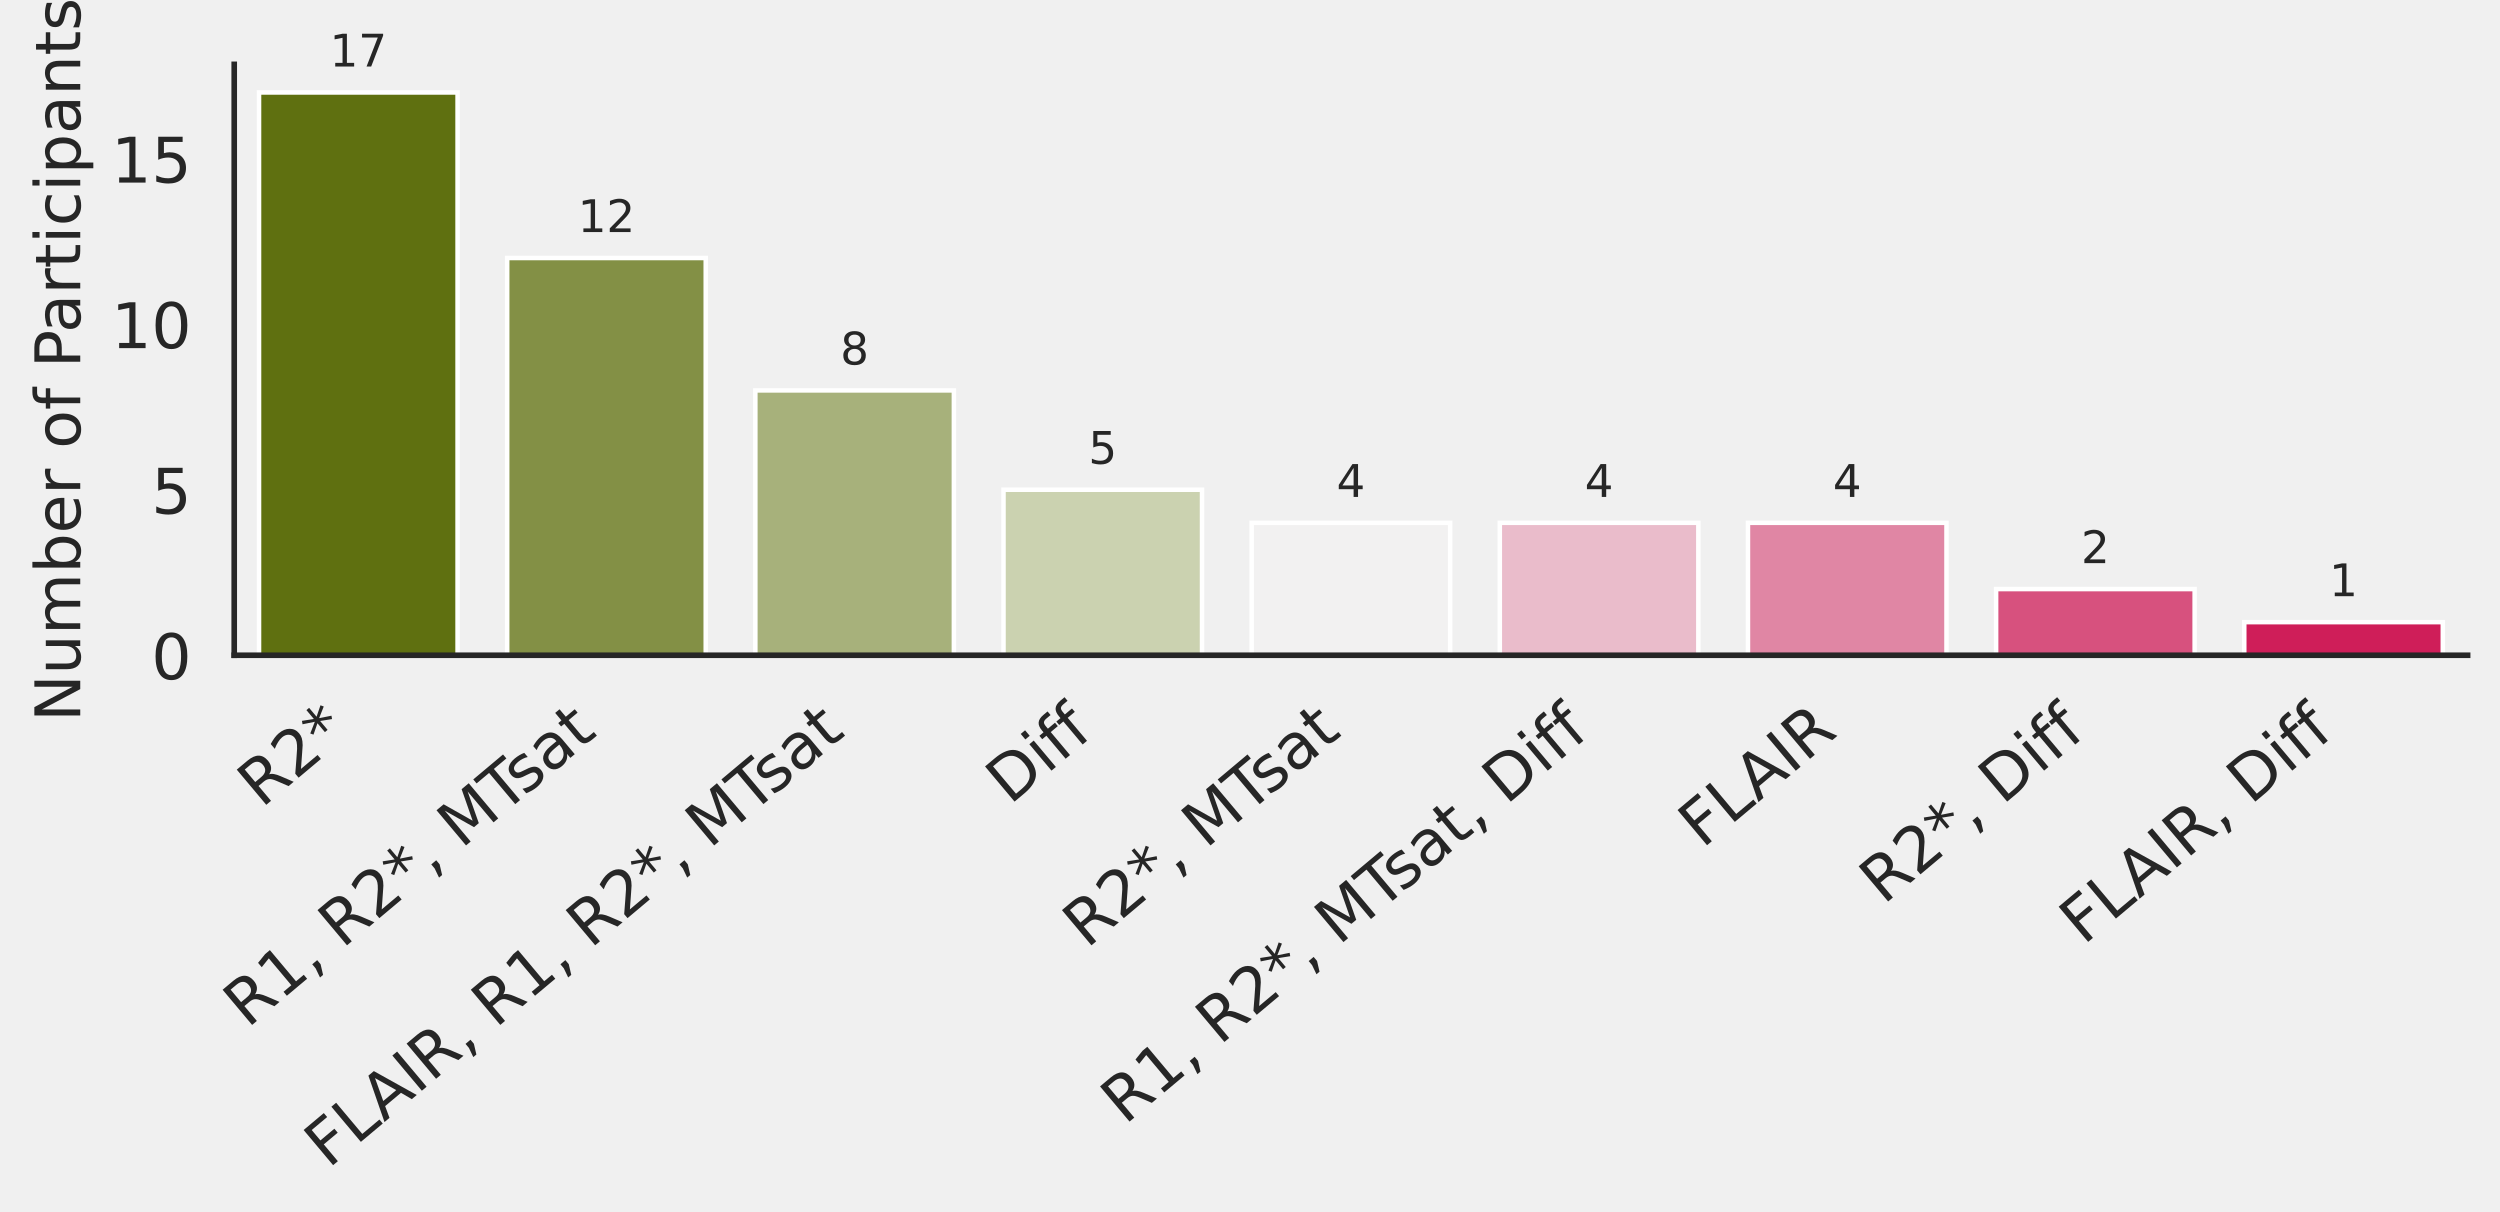
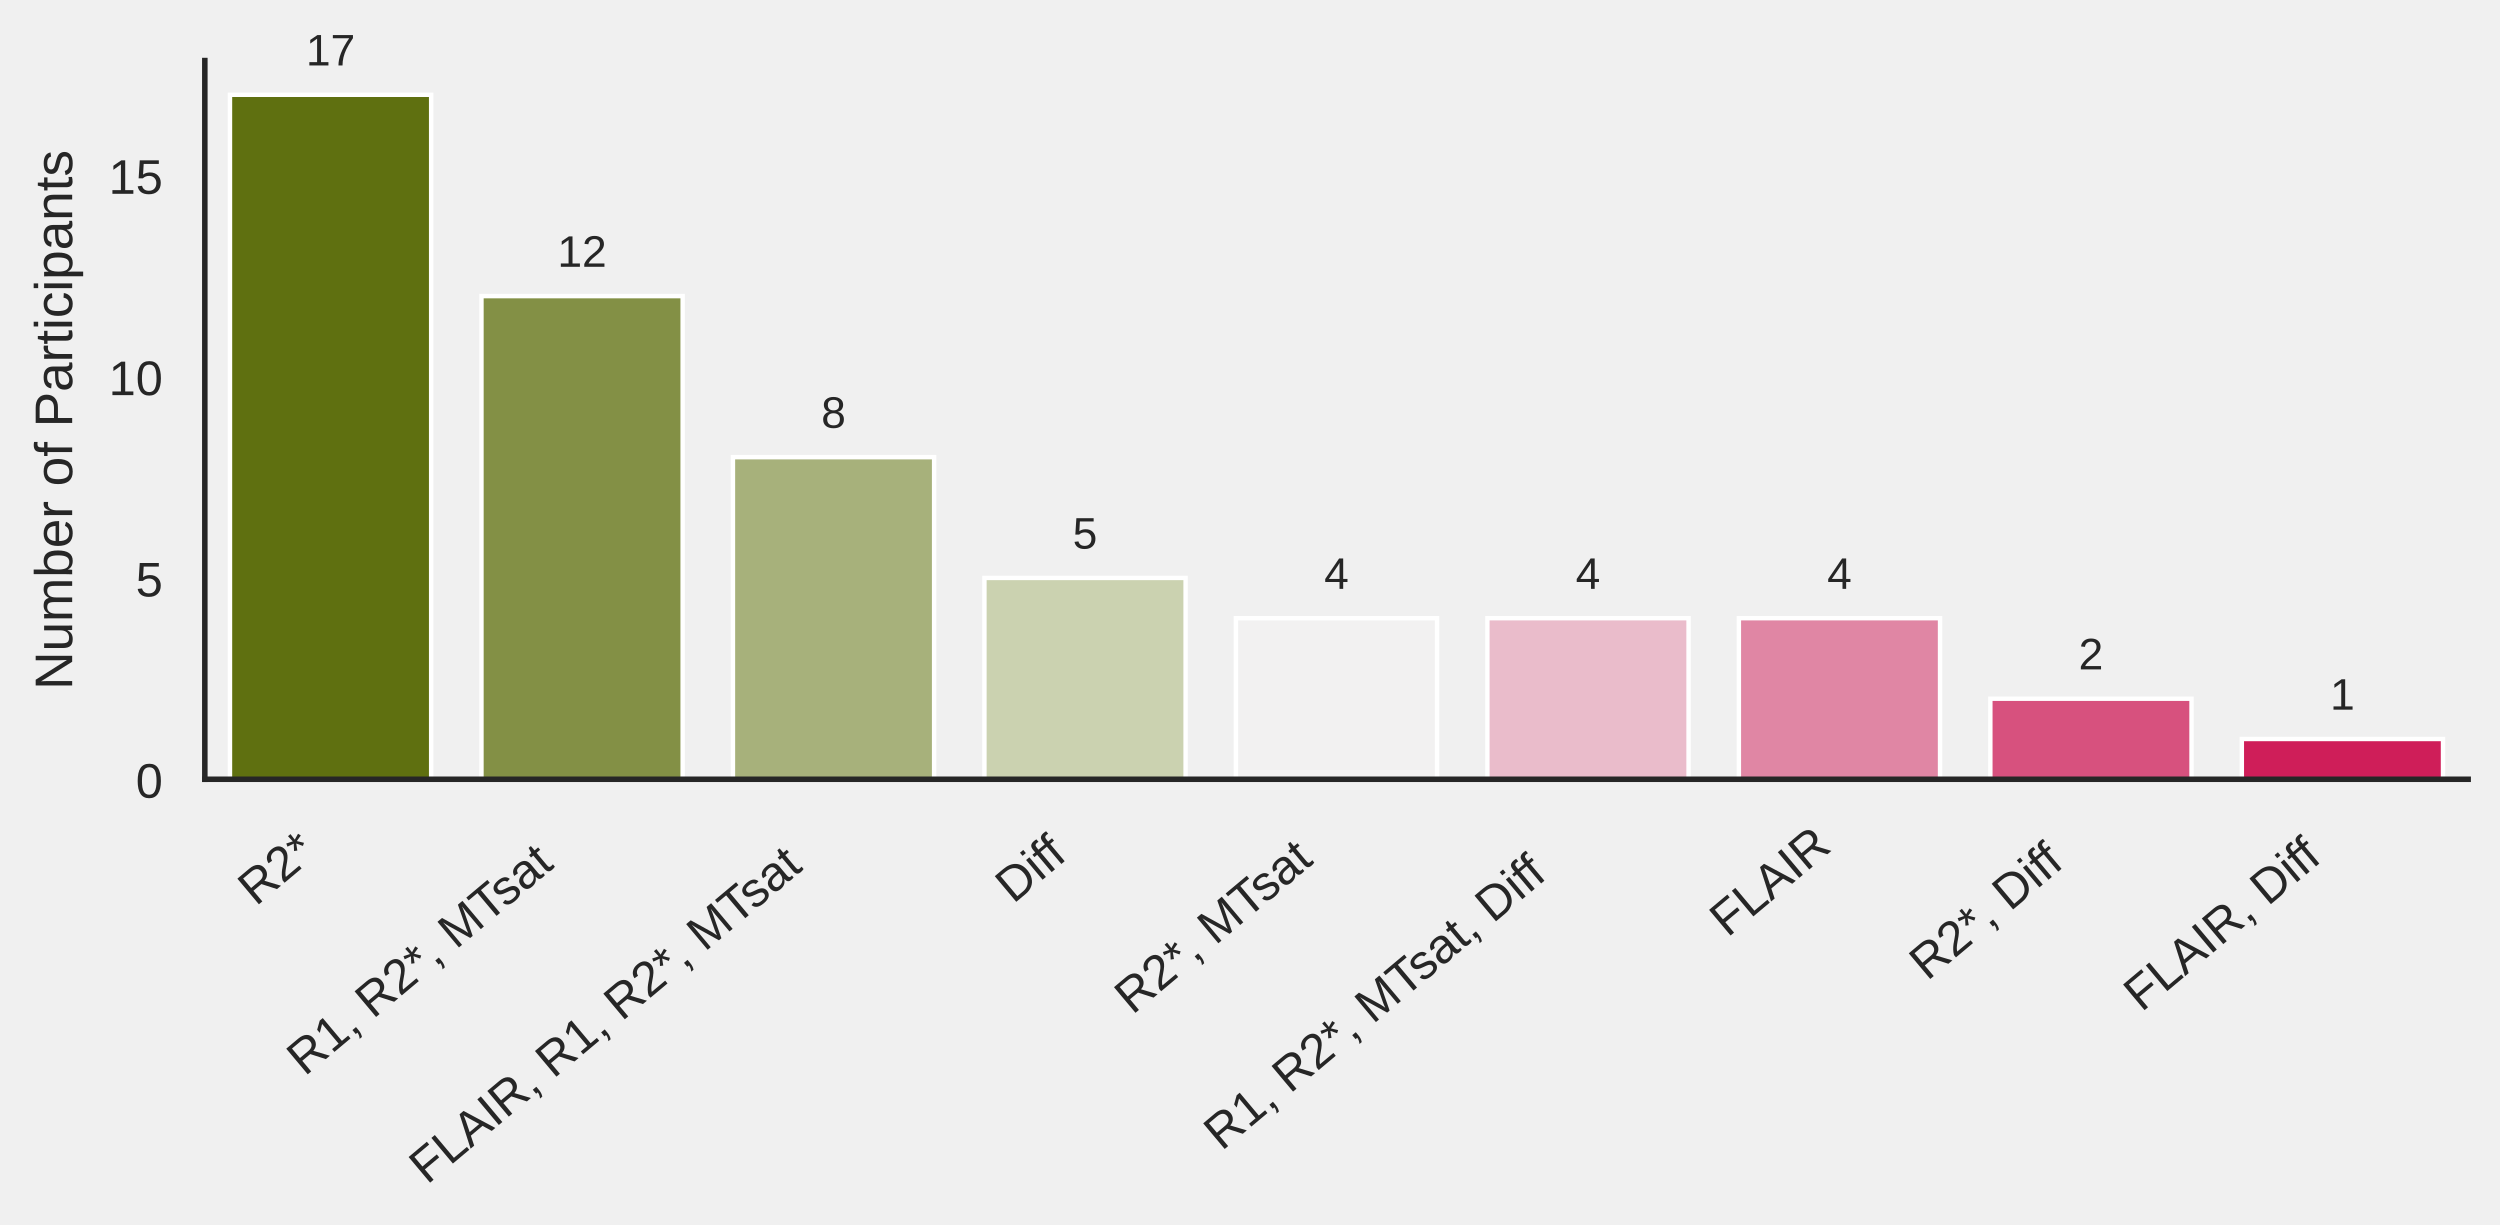
- <svg xmlns="http://www.w3.org/2000/svg" width="555.704pt" height="269.31pt" viewBox="0 0 555.704 269.31" version="1.1">
+ <svg xmlns="http://www.w3.org/2000/svg" width="565.251pt" height="276.932pt" viewBox="0 0 565.251 276.932" version="1.1">
  <defs>
    <style type="text/css">*{stroke-linejoin: round; stroke-linecap: butt}</style>
  </defs>
  <g id="figure_1">
    <g id="patch_1">
-       <path d="M 0 269.31  L 555.704 269.31  L 555.704 0  L 0 0  L 0 269.31  z " style="fill: none" />
+       <path d="M 0 276.932  L 565.251 276.932  L 565.251 0  L 0 0  L 0 276.932  z " style="fill: none" />
    </g>
    <g id="axes_1">
      <g id="patch_2">
-         <path d="M 52.064 145.652  L 548.504 145.652  L 548.504 14.303  L 52.064 14.303  L 52.064 145.652  z " style="fill: none" />
+         <path d="M 46.311 176.193  L 558.051 176.193  L 558.051 13.692  L 46.311 13.692  L 46.311 176.193  z " style="fill: none" />
      </g>
      <g id="matplotlib.axis_1">
        <g id="xtick_1">
          <g id="text_1">
-             <text style="fill: #262626; font: 14px 'DejaVu Sans', sans-serif" transform="translate(58.13507 179.7789) rotate(-40)">R2*</text>
+             <text style="fill: #262626; font: 11px 'Arial', 'DejaVu Sans', 'Liberation Sans', 'Bitstream Vera Sans', sans-serif" transform="translate(57.84108 205.0427) rotate(-40)">R2*</text>
          </g>
        </g>
        <g id="xtick_2">
          <g id="text_2">
-             <text style="fill: #262626; font: 14px 'DejaVu Sans', sans-serif" transform="translate(54.98832 228.7041) rotate(-40)">R1, R2*, MTsat</text>
+             <text style="fill: #262626; font: 11px 'Arial', 'DejaVu Sans', 'Liberation Sans', 'Bitstream Vera Sans', sans-serif" transform="translate(68.88863 243.4839) rotate(-40)">R1, R2*, MTsat</text>
          </g>
        </g>
        <g id="xtick_3">
          <g id="text_3">
-             <text style="fill: #262626; font: 14px 'DejaVu Sans', sans-serif" transform="translate(72.9942 259.8801) rotate(-40)">FLAIR, R1, R2*, MTsat</text>
+             <text style="fill: #262626; font: 11px 'Arial', 'DejaVu Sans', 'Liberation Sans', 'Bitstream Vera Sans', sans-serif" transform="translate(96.55611 267.9794) rotate(-40)">FLAIR, R1, R2*, MTsat</text>
          </g>
        </g>
        <g id="xtick_4">
          <g id="text_4">
-             <text style="fill: #262626; font: 14px 'DejaVu Sans', sans-serif" transform="translate(224.4647 179.066) rotate(-40)">Diff</text>
+             <text style="fill: #262626; font: 11px 'Arial', 'DejaVu Sans', 'Liberation Sans', 'Bitstream Vera Sans', sans-serif" transform="translate(229.0886 204.4826) rotate(-40)">Diff</text>
          </g>
        </g>
        <g id="xtick_5">
          <g id="text_5">
-             <text style="fill: #262626; font: 14px 'DejaVu Sans', sans-serif" transform="translate(241.5606 211.0055) rotate(-40)">R2*, MTsat</text>
+             <text style="fill: #262626; font: 11px 'Arial', 'DejaVu Sans', 'Liberation Sans', 'Bitstream Vera Sans', sans-serif" transform="translate(256.0412 229.5779) rotate(-40)">R2*, MTsat</text>
          </g>
        </g>
        <g id="xtick_6">
          <g id="text_6">
-             <text style="fill: #262626; font: 14px 'DejaVu Sans', sans-serif" transform="translate(250.0233 250.1893) rotate(-40)">R1, R2*, MTsat, Diff</text>
+             <text style="fill: #262626; font: 11px 'Arial', 'DejaVu Sans', 'Liberation Sans', 'Bitstream Vera Sans', sans-serif" transform="translate(276.2104 260.3652) rotate(-40)">R1, R2*, MTsat, Diff</text>
          </g>
        </g>
        <g id="xtick_7">
          <g id="text_7">
-             <text style="fill: #262626; font: 14px 'DejaVu Sans', sans-serif" transform="translate(378.3956 188.7569) rotate(-40)">FLAIR</text>
+             <text style="fill: #262626; font: 11px 'Arial', 'DejaVu Sans', 'Liberation Sans', 'Bitstream Vera Sans', sans-serif" transform="translate(390.5943 212.0968) rotate(-40)">FLAIR</text>
          </g>
        </g>
        <g id="xtick_8">
          <g id="text_8">
-             <text style="fill: #262626; font: 14px 'DejaVu Sans', sans-serif" transform="translate(418.65 201.2641) rotate(-40)">R2*, Diff</text>
+             <text style="fill: #262626; font: 11px 'Arial', 'DejaVu Sans', 'Liberation Sans', 'Bitstream Vera Sans', sans-serif" transform="translate(435.7428 221.9239) rotate(-40)">R2*, Diff</text>
          </g>
        </g>
        <g id="xtick_9">
          <g id="text_9">
-             <text style="fill: #262626; font: 14px 'DejaVu Sans', sans-serif" transform="translate(463.1105 210.242) rotate(-40)">FLAIR, Diff</text>
+             <text style="fill: #262626; font: 11px 'Arial', 'DejaVu Sans', 'Liberation Sans', 'Bitstream Vera Sans', sans-serif" transform="translate(484.1961 228.978) rotate(-40)">FLAIR, Diff</text>
          </g>
        </g>
      </g>
      <g id="matplotlib.axis_2">
        <g id="ytick_1">
          <g id="text_10">
-             <text style="fill: #262626; font: 14px 'DejaVu Sans', sans-serif; text-anchor: end" x="42.564" y="150.971" transform="rotate(-0 42.56437 150.9707)">0</text>
+             <text style="fill: #262626; font: 11px 'Arial', 'DejaVu Sans', 'Liberation Sans', 'Bitstream Vera Sans', sans-serif; text-anchor: end" x="36.811" y="180.372" transform="rotate(-0 36.81125 180.372)">0</text>
          </g>
        </g>
        <g id="ytick_2">
          <g id="text_11">
-             <text style="fill: #262626; font: 14px 'DejaVu Sans', sans-serif; text-anchor: end" x="42.564" y="114.178" transform="rotate(-0 42.56437 114.1782)">5</text>
+             <text style="fill: #262626; font: 11px 'Arial', 'DejaVu Sans', 'Liberation Sans', 'Bitstream Vera Sans', sans-serif; text-anchor: end" x="36.811" y="134.854" transform="rotate(-0 36.81125 134.8535)">5</text>
          </g>
        </g>
        <g id="ytick_3">
          <g id="text_12">
-             <text style="fill: #262626; font: 14px 'DejaVu Sans', sans-serif; text-anchor: end" x="42.564" y="77.386" transform="rotate(-0 42.56437 77.38576)">10</text>
+             <text style="fill: #262626; font: 11px 'Arial', 'DejaVu Sans', 'Liberation Sans', 'Bitstream Vera Sans', sans-serif; text-anchor: end" x="36.811" y="89.335" transform="rotate(-0 36.81125 89.33501)">10</text>
          </g>
        </g>
        <g id="ytick_4">
          <g id="text_13">
-             <text style="fill: #262626; font: 14px 'DejaVu Sans', sans-serif; text-anchor: end" x="42.564" y="40.593" transform="rotate(-0 42.56437 40.59327)">15</text>
+             <text style="fill: #262626; font: 11px 'Arial', 'DejaVu Sans', 'Liberation Sans', 'Bitstream Vera Sans', sans-serif; text-anchor: end" x="36.811" y="43.817" transform="rotate(-0 36.81125 43.81652)">15</text>
          </g>
        </g>
        <g id="text_14">
-           <text style="fill: #262626; font: 14px 'DejaVu Sans', sans-serif; text-anchor: middle" x="17.838" y="79.977" transform="rotate(-90 17.83781 79.97724)">Number of Participants</text>
+           <text style="fill: #262626; font: 12px 'Arial', 'DejaVu Sans', 'Liberation Sans', 'Bitstream Vera Sans', sans-serif; text-anchor: middle" x="16.318" y="94.942" transform="rotate(-90 16.31812 94.94235)">Number of Participants</text>
        </g>
      </g>
      <g id="patch_3">
-         <path d="M 57.58 145.652  L 101.708 145.652  L 101.708 20.557  L 57.58 20.557  z " clip-path="url(#p8e4c3ec28b)" style="fill: #5f7010; stroke: #ffffff; stroke-linejoin: miter" />
+         <path d="M 51.997 176.193  L 97.485 176.193  L 97.485 21.43  L 51.997 21.43  z " clip-path="url(#p70fbc5e361)" style="fill: #5f7010; stroke: #ffffff; stroke-linejoin: miter" />
      </g>
      <g id="patch_4">
-         <path d="M 112.74 145.652  L 156.868 145.652  L 156.868 57.35  L 112.74 57.35  z " clip-path="url(#p8e4c3ec28b)" style="fill: #839045; stroke: #ffffff; stroke-linejoin: miter" />
+         <path d="M 108.857 176.193  L 154.345 176.193  L 154.345 66.948  L 108.857 66.948  z " clip-path="url(#p70fbc5e361)" style="fill: #839045; stroke: #ffffff; stroke-linejoin: miter" />
      </g>
      <g id="patch_5">
-         <path d="M 167.9 145.652  L 212.028 145.652  L 212.028 86.784  L 167.9 86.784  z " clip-path="url(#p8e4c3ec28b)" style="fill: #a7b17b; stroke: #ffffff; stroke-linejoin: miter" />
+         <path d="M 165.717 176.193  L 211.205 176.193  L 211.205 103.363  L 165.717 103.363  z " clip-path="url(#p70fbc5e361)" style="fill: #a7b17b; stroke: #ffffff; stroke-linejoin: miter" />
      </g>
      <g id="patch_6">
-         <path d="M 223.06 145.652  L 267.188 145.652  L 267.188 108.859  L 223.06 108.859  z " clip-path="url(#p8e4c3ec28b)" style="fill: #cbd2b0; stroke: #ffffff; stroke-linejoin: miter" />
+         <path d="M 222.577 176.193  L 268.065 176.193  L 268.065 130.674  L 222.577 130.674  z " clip-path="url(#p70fbc5e361)" style="fill: #cbd2b0; stroke: #ffffff; stroke-linejoin: miter" />
      </g>
      <g id="patch_7">
-         <path d="M 278.22 145.652  L 322.348 145.652  L 322.348 116.218  L 278.22 116.218  z " clip-path="url(#p8e4c3ec28b)" style="fill: #f2f1f1; stroke: #ffffff; stroke-linejoin: miter" />
+         <path d="M 279.437 176.193  L 324.925 176.193  L 324.925 139.778  L 279.437 139.778  z " clip-path="url(#p70fbc5e361)" style="fill: #f2f1f1; stroke: #ffffff; stroke-linejoin: miter" />
      </g>
      <g id="patch_8">
-         <path d="M 333.38 145.652  L 377.508 145.652  L 377.508 116.218  L 333.38 116.218  z " clip-path="url(#p8e4c3ec28b)" style="fill: #eabccb; stroke: #ffffff; stroke-linejoin: miter" />
+         <path d="M 336.297 176.193  L 381.785 176.193  L 381.785 139.778  L 336.297 139.778  z " clip-path="url(#p70fbc5e361)" style="fill: #eabccb; stroke: #ffffff; stroke-linejoin: miter" />
      </g>
      <g id="patch_9">
-         <path d="M 388.54 145.652  L 432.668 145.652  L 432.668 116.218  L 388.54 116.218  z " clip-path="url(#p8e4c3ec28b)" style="fill: #e086a4; stroke: #ffffff; stroke-linejoin: miter" />
+         <path d="M 393.157 176.193  L 438.645 176.193  L 438.645 139.778  L 393.157 139.778  z " clip-path="url(#p70fbc5e361)" style="fill: #e086a4; stroke: #ffffff; stroke-linejoin: miter" />
      </g>
      <g id="patch_10">
-         <path d="M 443.7 145.652  L 487.828 145.652  L 487.828 130.935  L 443.7 130.935  z " clip-path="url(#p8e4c3ec28b)" style="fill: #d7517e; stroke: #ffffff; stroke-linejoin: miter" />
+         <path d="M 450.017 176.193  L 495.505 176.193  L 495.505 157.985  L 450.017 157.985  z " clip-path="url(#p70fbc5e361)" style="fill: #d7517e; stroke: #ffffff; stroke-linejoin: miter" />
      </g>
      <g id="patch_11">
-         <path d="M 498.86 145.652  L 542.988 145.652  L 542.988 138.293  L 498.86 138.293  z " clip-path="url(#p8e4c3ec28b)" style="fill: #cf1e59; stroke: #ffffff; stroke-linejoin: miter" />
+         <path d="M 506.877 176.193  L 552.365 176.193  L 552.365 167.089  L 506.877 167.089  z " clip-path="url(#p70fbc5e361)" style="fill: #cf1e59; stroke: #ffffff; stroke-linejoin: miter" />
      </g>
      <g id="line2d_1">
-         <path clip-path="url(#p8e4c3ec28b)" style="fill: none; stroke: #424242; stroke-width: 2.7; stroke-linecap: round" />
+         <path clip-path="url(#p70fbc5e361)" style="fill: none; stroke: #424242; stroke-width: 2.7; stroke-linecap: round" />
      </g>
      <g id="line2d_2">
-         <path clip-path="url(#p8e4c3ec28b)" style="fill: none; stroke: #424242; stroke-width: 2.7; stroke-linecap: round" />
+         <path clip-path="url(#p70fbc5e361)" style="fill: none; stroke: #424242; stroke-width: 2.7; stroke-linecap: round" />
      </g>
      <g id="line2d_3">
-         <path clip-path="url(#p8e4c3ec28b)" style="fill: none; stroke: #424242; stroke-width: 2.7; stroke-linecap: round" />
+         <path clip-path="url(#p70fbc5e361)" style="fill: none; stroke: #424242; stroke-width: 2.7; stroke-linecap: round" />
      </g>
      <g id="line2d_4">
-         <path clip-path="url(#p8e4c3ec28b)" style="fill: none; stroke: #424242; stroke-width: 2.7; stroke-linecap: round" />
+         <path clip-path="url(#p70fbc5e361)" style="fill: none; stroke: #424242; stroke-width: 2.7; stroke-linecap: round" />
      </g>
      <g id="line2d_5">
-         <path clip-path="url(#p8e4c3ec28b)" style="fill: none; stroke: #424242; stroke-width: 2.7; stroke-linecap: round" />
+         <path clip-path="url(#p70fbc5e361)" style="fill: none; stroke: #424242; stroke-width: 2.7; stroke-linecap: round" />
      </g>
      <g id="line2d_6">
-         <path clip-path="url(#p8e4c3ec28b)" style="fill: none; stroke: #424242; stroke-width: 2.7; stroke-linecap: round" />
+         <path clip-path="url(#p70fbc5e361)" style="fill: none; stroke: #424242; stroke-width: 2.7; stroke-linecap: round" />
      </g>
      <g id="line2d_7">
-         <path clip-path="url(#p8e4c3ec28b)" style="fill: none; stroke: #424242; stroke-width: 2.7; stroke-linecap: round" />
+         <path clip-path="url(#p70fbc5e361)" style="fill: none; stroke: #424242; stroke-width: 2.7; stroke-linecap: round" />
      </g>
      <g id="line2d_8">
-         <path clip-path="url(#p8e4c3ec28b)" style="fill: none; stroke: #424242; stroke-width: 2.7; stroke-linecap: round" />
+         <path clip-path="url(#p70fbc5e361)" style="fill: none; stroke: #424242; stroke-width: 2.7; stroke-linecap: round" />
      </g>
      <g id="line2d_9">
-         <path clip-path="url(#p8e4c3ec28b)" style="fill: none; stroke: #424242; stroke-width: 2.7; stroke-linecap: round" />
+         <path clip-path="url(#p70fbc5e361)" style="fill: none; stroke: #424242; stroke-width: 2.7; stroke-linecap: round" />
      </g>
      <g id="patch_12">
-         <path d="M 52.064 145.652  L 52.064 14.303  " style="fill: none; stroke: #262626; stroke-width: 1.25; stroke-linejoin: miter; stroke-linecap: square" />
+         <path d="M 46.311 176.193  L 46.311 13.692  " style="fill: none; stroke: #262626; stroke-width: 1.25; stroke-linejoin: miter; stroke-linecap: square" />
      </g>
      <g id="patch_13">
-         <path d="M 52.064 145.652  L 548.504 145.652  " style="fill: none; stroke: #262626; stroke-width: 1.25; stroke-linejoin: miter; stroke-linecap: square" />
+         <path d="M 46.311 176.193  L 558.051 176.193  " style="fill: none; stroke: #262626; stroke-width: 1.25; stroke-linejoin: miter; stroke-linecap: square" />
      </g>
      <g id="text_15">
-         <text style="fill: #262626; font: 10px 'DejaVu Sans', sans-serif; text-anchor: middle" x="79.644" y="14.798" transform="rotate(-0 79.64437 14.79844)">17</text>
+         <text style="fill: #262626; font: 10px 'Arial', 'DejaVu Sans', 'Liberation Sans', 'Bitstream Vera Sans', sans-serif; text-anchor: middle" x="74.741" y="14.798" transform="rotate(-0 74.74125 14.79844)">17</text>
      </g>
      <g id="text_16">
-         <text style="fill: #262626; font: 10px 'DejaVu Sans', sans-serif; text-anchor: middle" x="134.804" y="51.591" transform="rotate(-0 134.8044 51.59092)">12</text>
+         <text style="fill: #262626; font: 10px 'Arial', 'DejaVu Sans', 'Liberation Sans', 'Bitstream Vera Sans', sans-serif; text-anchor: middle" x="131.601" y="60.317" transform="rotate(-0 131.6012 60.31694)">12</text>
      </g>
      <g id="text_17">
-         <text style="fill: #262626; font: 10px 'DejaVu Sans', sans-serif; text-anchor: middle" x="189.964" y="81.025" transform="rotate(-0 189.9644 81.02491)">8</text>
+         <text style="fill: #262626; font: 10px 'Arial', 'DejaVu Sans', 'Liberation Sans', 'Bitstream Vera Sans', sans-serif; text-anchor: middle" x="188.461" y="96.732" transform="rotate(-0 188.4613 96.73174)">8</text>
      </g>
      <g id="text_18">
-         <text style="fill: #262626; font: 10px 'DejaVu Sans', sans-serif; text-anchor: middle" x="245.124" y="103.1" transform="rotate(-0 245.1244 103.1004)">5</text>
+         <text style="fill: #262626; font: 10px 'Arial', 'DejaVu Sans', 'Liberation Sans', 'Bitstream Vera Sans', sans-serif; text-anchor: middle" x="245.321" y="124.043" transform="rotate(-0 245.3212 124.0428)">5</text>
      </g>
      <g id="text_19">
-         <text style="fill: #262626; font: 10px 'DejaVu Sans', sans-serif; text-anchor: middle" x="300.284" y="110.459" transform="rotate(-0 300.2844 110.4589)">4</text>
+         <text style="fill: #262626; font: 10px 'Arial', 'DejaVu Sans', 'Liberation Sans', 'Bitstream Vera Sans', sans-serif; text-anchor: middle" x="302.181" y="133.147" transform="rotate(-0 302.1812 133.1465)">4</text>
      </g>
      <g id="text_20">
-         <text style="fill: #262626; font: 10px 'DejaVu Sans', sans-serif; text-anchor: middle" x="355.444" y="110.459" transform="rotate(-0 355.4444 110.4589)">4</text>
+         <text style="fill: #262626; font: 10px 'Arial', 'DejaVu Sans', 'Liberation Sans', 'Bitstream Vera Sans', sans-serif; text-anchor: middle" x="359.041" y="133.147" transform="rotate(-0 359.0412 133.1465)">4</text>
      </g>
      <g id="text_21">
-         <text style="fill: #262626; font: 10px 'DejaVu Sans', sans-serif; text-anchor: middle" x="410.604" y="110.459" transform="rotate(-0 410.6044 110.4589)">4</text>
+         <text style="fill: #262626; font: 10px 'Arial', 'DejaVu Sans', 'Liberation Sans', 'Bitstream Vera Sans', sans-serif; text-anchor: middle" x="415.901" y="133.147" transform="rotate(-0 415.9013 133.1465)">4</text>
      </g>
      <g id="text_22">
-         <text style="fill: #262626; font: 10px 'DejaVu Sans', sans-serif; text-anchor: middle" x="465.764" y="125.176" transform="rotate(-0 465.7644 125.1759)">2</text>
+         <text style="fill: #262626; font: 10px 'Arial', 'DejaVu Sans', 'Liberation Sans', 'Bitstream Vera Sans', sans-serif; text-anchor: middle" x="472.761" y="151.354" transform="rotate(-0 472.7613 151.3539)">2</text>
      </g>
      <g id="text_23">
-         <text style="fill: #262626; font: 10px 'DejaVu Sans', sans-serif; text-anchor: middle" x="520.924" y="132.534" transform="rotate(-0 520.9244 132.5344)">1</text>
+         <text style="fill: #262626; font: 10px 'Arial', 'DejaVu Sans', 'Liberation Sans', 'Bitstream Vera Sans', sans-serif; text-anchor: middle" x="529.621" y="160.458" transform="rotate(-0 529.6213 160.4576)">1</text>
      </g>
    </g>
  </g>
  <defs>
-     <clipPath id="p8e4c3ec28b">
-       <rect x="52.064" y="14.303" width="496.44" height="131.349" />
+     <clipPath id="p70fbc5e361">
+       <rect x="46.311" y="13.692" width="511.74" height="162.501" />
    </clipPath>
  </defs>
</svg>
